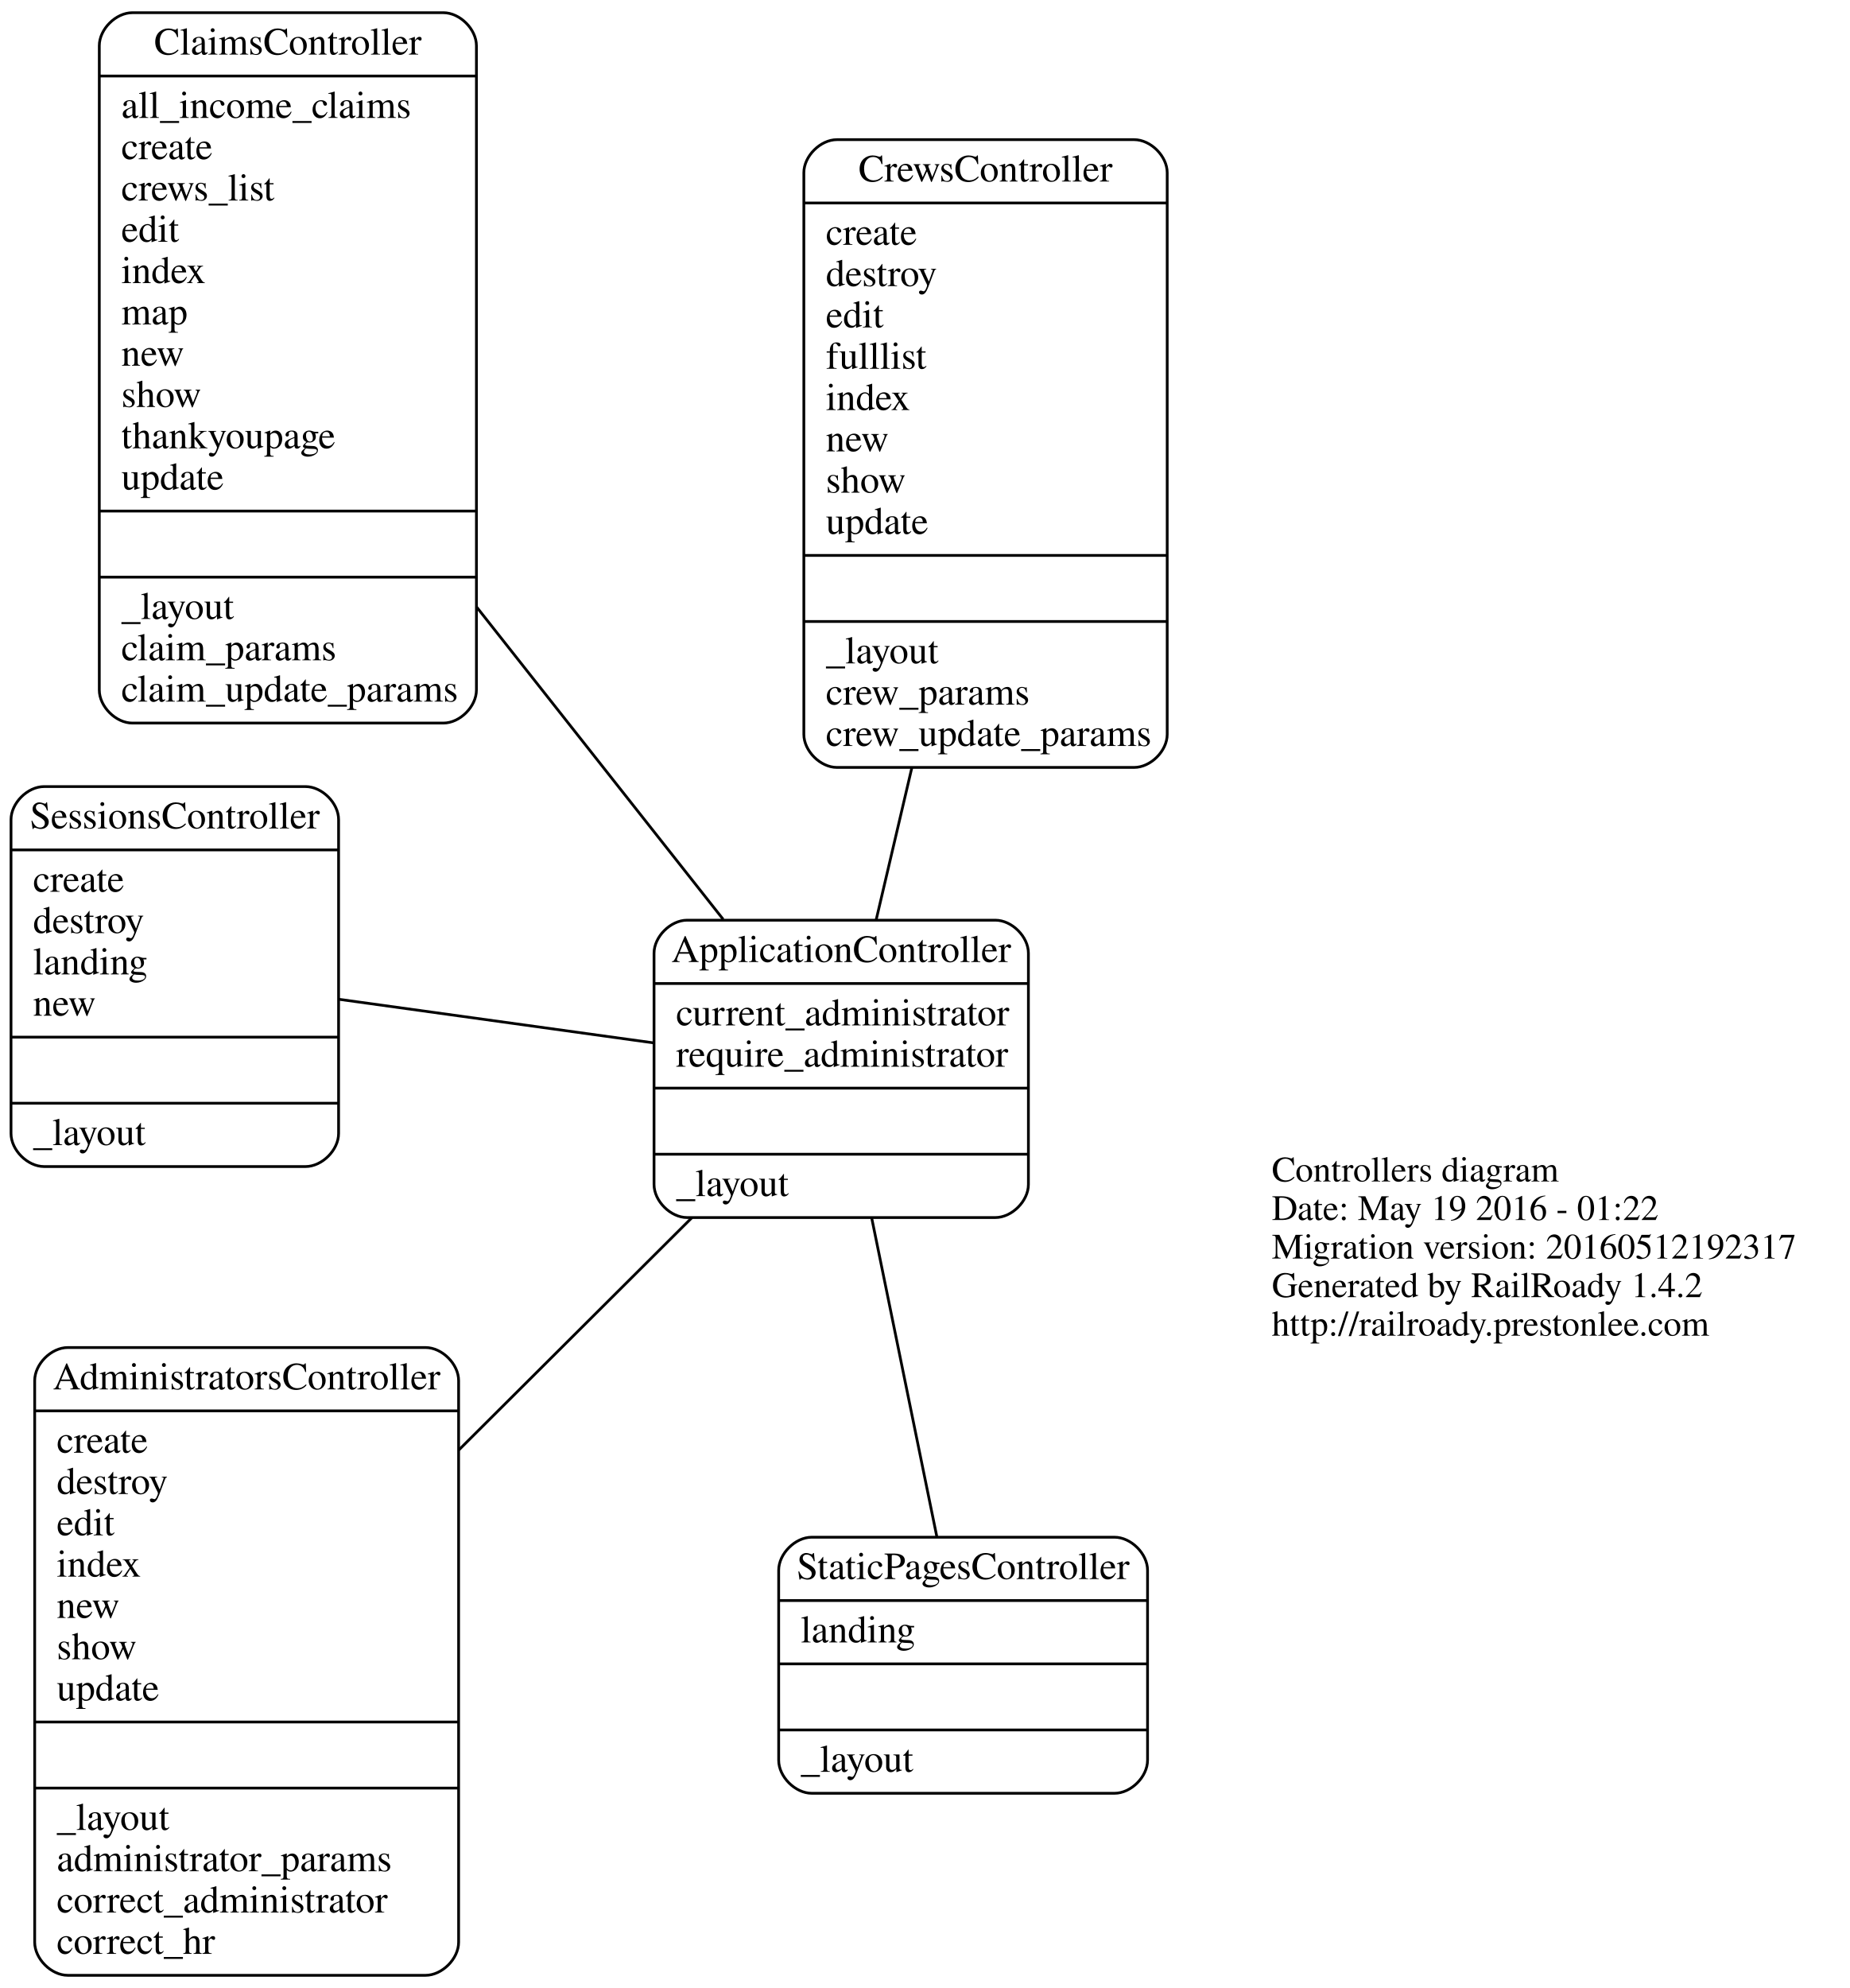
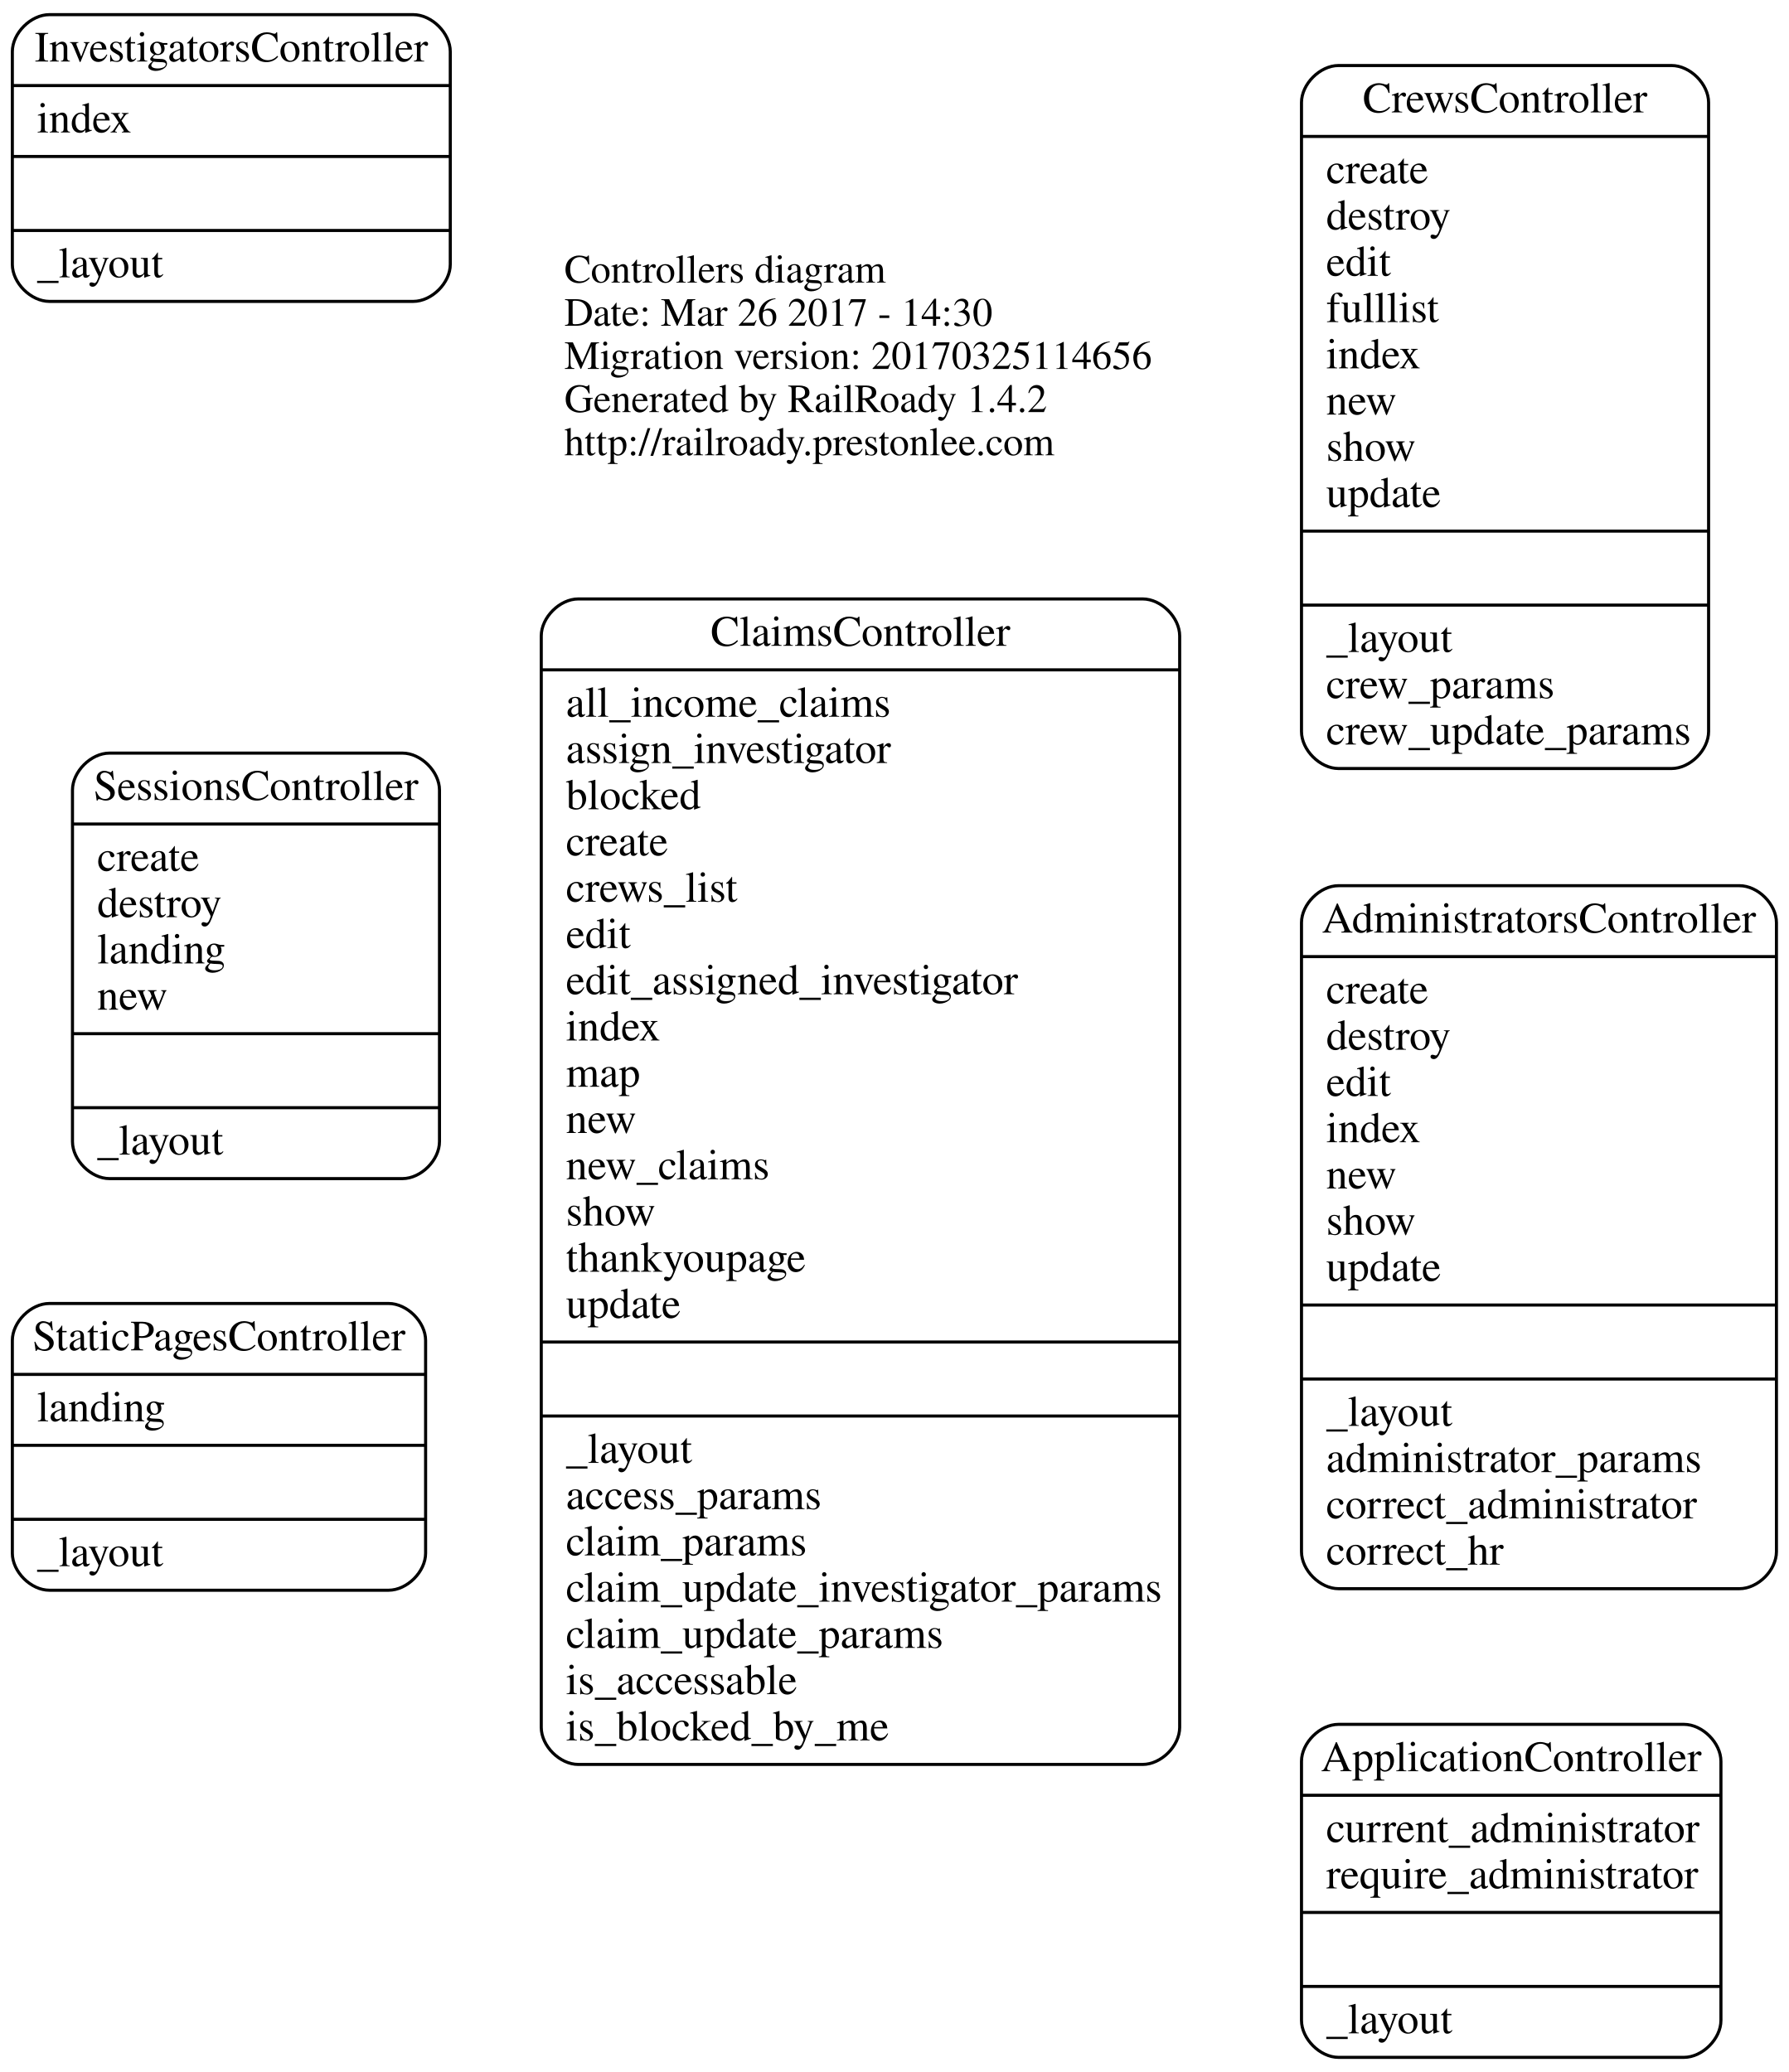
- <svg xmlns="http://www.w3.org/2000/svg" width="672pt" height="722pt" viewBox="0.00 0.00 672.02 721.80">
-   <g id="graph0" class="graph" transform="scale(1 1) rotate(0) translate(229.022 357.588)">
-     <polygon fill="none" stroke="none" points="-229.022,364.215 -229.022,-357.588 443,-357.588 443,364.215 -229.022,364.215" />
+ <svg xmlns="http://www.w3.org/2000/svg" width="580pt" height="672pt" viewBox="0.00 0.00 580.00 671.50">
+   <g id="graph0" class="graph" transform="scale(1 1) rotate(0) translate(289 383)">
+     <polygon fill="none" stroke="none" points="-289,288.5 -289,-383 291,-383 291,288.5 -289,288.5" />
    <g id="node1" class="node">
-       <text text-anchor="start" x="233" y="71.4" font-family="Times,serif" font-size="13.00">Controllers diagram</text>
-       <text text-anchor="start" x="233" y="85.4" font-family="Times,serif" font-size="13.00">Date: May 19 2016 - 01:22</text>
-       <text text-anchor="start" x="233" y="99.4" font-family="Times,serif" font-size="13.00">Migration version: 20160512192317</text>
-       <text text-anchor="start" x="233" y="113.4" font-family="Times,serif" font-size="13.00">Generated by RailRoady 1.4.2</text>
-       <text text-anchor="start" x="233" y="127.4" font-family="Times,serif" font-size="13.00">http://railroady.prestonlee.com</text>
+       <text text-anchor="start" x="-106" y="-291.6" font-family="Times,serif" font-size="13.00">Controllers diagram</text>
+       <text text-anchor="start" x="-106" y="-277.6" font-family="Times,serif" font-size="13.00">Date: Mar 26 2017 - 14:30</text>
+       <text text-anchor="start" x="-106" y="-263.6" font-family="Times,serif" font-size="13.00">Migration version: 20170325114656</text>
+       <text text-anchor="start" x="-106" y="-249.6" font-family="Times,serif" font-size="13.00">Generated by RailRoady 1.4.2</text>
+       <text text-anchor="start" x="-106" y="-235.6" font-family="Times,serif" font-size="13.00">http://railroady.prestonlee.com</text>
    </g>
    <g id="node2" class="node">
-       <path fill="none" stroke="black" d="M20.571,84.503C20.571,84.503 132.571,84.503 132.571,84.503 138.571,84.503 144.571,78.503 144.571,72.503 144.571,72.503 144.571,-11.497 144.571,-11.497 144.571,-17.497 138.571,-23.497 132.571,-23.497 132.571,-23.497 20.571,-23.497 20.571,-23.497 14.571,-23.497 8.571,-17.497 8.571,-11.497 8.571,-11.497 8.571,72.503 8.571,72.503 8.571,78.503 14.571,84.503 20.571,84.503" />
-       <text text-anchor="middle" x="76.571" y="-8.297" font-family="Times,serif" font-size="14.00">ApplicationController</text>
-       <polyline fill="none" stroke="black" points="8.571,-0.497 144.571,-0.497 " />
-       <text text-anchor="start" x="16.571" y="14.703" font-family="Times,serif" font-size="14.00">current_administrator</text>
-       <text text-anchor="start" x="16.571" y="29.703" font-family="Times,serif" font-size="14.00">require_administrator</text>
-       <polyline fill="none" stroke="black" points="8.571,37.503 144.571,37.503 " />
-       <polyline fill="none" stroke="black" points="8.571,61.503 144.571,61.503 " />
-       <text text-anchor="start" x="16.571" y="76.703" font-family="Times,serif" font-size="14.00">_layout</text>
+       <path fill="none" stroke="black" d="M145,284C145,284 257,284 257,284 263,284 269,278 269,272 269,272 269,188 269,188 269,182 263,176 257,176 257,176 145,176 145,176 139,176 133,182 133,188 133,188 133,272 133,272 133,278 139,284 145,284" />
+       <text text-anchor="middle" x="201" y="191.2" font-family="Times,serif" font-size="14.00">ApplicationController</text>
+       <polyline fill="none" stroke="black" points="133,199 269,199 " />
+       <text text-anchor="start" x="141" y="214.2" font-family="Times,serif" font-size="14.00">current_administrator</text>
+       <text text-anchor="start" x="141" y="229.2" font-family="Times,serif" font-size="14.00">require_administrator</text>
+       <polyline fill="none" stroke="black" points="133,237 269,237 " />
+       <polyline fill="none" stroke="black" points="133,261 269,261 " />
+       <text text-anchor="start" x="141" y="276.2" font-family="Times,serif" font-size="14.00">_layout</text>
    </g>
    <g id="node3" class="node">
-       <path fill="none" stroke="black" d="M65.853,293.603C65.853,293.603 175.853,293.603 175.853,293.603 181.853,293.603 187.853,287.603 187.853,281.603 187.853,281.603 187.853,212.603 187.853,212.603 187.853,206.603 181.853,200.603 175.853,200.603 175.853,200.603 65.853,200.603 65.853,200.603 59.853,200.603 53.853,206.603 53.853,212.603 53.853,212.603 53.853,281.603 53.853,281.603 53.853,287.603 59.853,293.603 65.853,293.603" />
-       <text text-anchor="middle" x="120.853" y="215.803" font-family="Times,serif" font-size="14.00">StaticPagesController</text>
-       <polyline fill="none" stroke="black" points="53.853,223.603 187.853,223.603 " />
-       <text text-anchor="start" x="61.853" y="238.803" font-family="Times,serif" font-size="14.00">landing</text>
-       <polyline fill="none" stroke="black" points="53.853,246.603 187.853,246.603 " />
-       <polyline fill="none" stroke="black" points="53.853,270.603 187.853,270.603 " />
-       <text text-anchor="start" x="61.853" y="285.803" font-family="Times,serif" font-size="14.00">_layout</text>
-     </g>
-     <g id="edge1" class="edge">
-       <path fill="none" stroke="black" d="M87.631,84.602C94.907,120.188 104.332,166.294 111.285,200.3" />
+       <path fill="none" stroke="black" d="M145,132C145,132 275,132 275,132 281,132 287,126 287,120 287,120 287,-84 287,-84 287,-90 281,-96 275,-96 275,-96 145,-96 145,-96 139,-96 133,-90 133,-84 133,-84 133,120 133,120 133,126 139,132 145,132" />
+       <text text-anchor="middle" x="210" y="-80.8" font-family="Times,serif" font-size="14.00">AdministratorsController</text>
+       <polyline fill="none" stroke="black" points="133,-73 287,-73 " />
+       <text text-anchor="start" x="141" y="-57.8" font-family="Times,serif" font-size="14.00">create</text>
+       <text text-anchor="start" x="141" y="-42.8" font-family="Times,serif" font-size="14.00">destroy</text>
+       <text text-anchor="start" x="141" y="-27.8" font-family="Times,serif" font-size="14.00">edit</text>
+       <text text-anchor="start" x="141" y="-12.8" font-family="Times,serif" font-size="14.00">index</text>
+       <text text-anchor="start" x="141" y="2.2" font-family="Times,serif" font-size="14.00">new</text>
+       <text text-anchor="start" x="141" y="17.2" font-family="Times,serif" font-size="14.00">show</text>
+       <text text-anchor="start" x="141" y="32.2" font-family="Times,serif" font-size="14.00">update</text>
+       <polyline fill="none" stroke="black" points="133,40 287,40 " />
+       <polyline fill="none" stroke="black" points="133,64 287,64 " />
+       <text text-anchor="start" x="141" y="79.2" font-family="Times,serif" font-size="14.00">_layout</text>
+       <text text-anchor="start" x="141" y="94.2" font-family="Times,serif" font-size="14.00">administrator_params</text>
+       <text text-anchor="start" x="141" y="109.2" font-family="Times,serif" font-size="14.00">correct_administrator</text>
+       <text text-anchor="start" x="141" y="124.2" font-family="Times,serif" font-size="14.00">correct_hr</text>
    </g>
    <g id="node4" class="node">
-       <path fill="none" stroke="black" d="M-204.42,359.715C-204.42,359.715 -74.42,359.715 -74.42,359.715 -68.42,359.715 -62.42,353.715 -62.42,347.715 -62.42,347.715 -62.42,143.715 -62.42,143.715 -62.42,137.715 -68.42,131.715 -74.42,131.715 -74.42,131.715 -204.42,131.715 -204.42,131.715 -210.42,131.715 -216.42,137.715 -216.42,143.715 -216.42,143.715 -216.42,347.715 -216.42,347.715 -216.42,353.715 -210.42,359.715 -204.42,359.715" />
-       <text text-anchor="middle" x="-139.42" y="146.915" font-family="Times,serif" font-size="14.00">AdministratorsController</text>
-       <polyline fill="none" stroke="black" points="-216.42,154.715 -62.42,154.715 " />
-       <text text-anchor="start" x="-208.42" y="169.915" font-family="Times,serif" font-size="14.00">create</text>
-       <text text-anchor="start" x="-208.42" y="184.915" font-family="Times,serif" font-size="14.00">destroy</text>
-       <text text-anchor="start" x="-208.42" y="199.915" font-family="Times,serif" font-size="14.00">edit</text>
-       <text text-anchor="start" x="-208.42" y="214.915" font-family="Times,serif" font-size="14.00">index</text>
-       <text text-anchor="start" x="-208.42" y="229.915" font-family="Times,serif" font-size="14.00">new</text>
-       <text text-anchor="start" x="-208.42" y="244.915" font-family="Times,serif" font-size="14.00">show</text>
-       <text text-anchor="start" x="-208.42" y="259.915" font-family="Times,serif" font-size="14.00">update</text>
-       <polyline fill="none" stroke="black" points="-216.42,267.715 -62.42,267.715 " />
-       <polyline fill="none" stroke="black" points="-216.42,291.715 -62.42,291.715 " />
-       <text text-anchor="start" x="-208.42" y="306.915" font-family="Times,serif" font-size="14.00">_layout</text>
-       <text text-anchor="start" x="-208.42" y="321.915" font-family="Times,serif" font-size="14.00">administrator_params</text>
-       <text text-anchor="start" x="-208.42" y="336.915" font-family="Times,serif" font-size="14.00">correct_administrator</text>
-       <text text-anchor="start" x="-208.42" y="351.915" font-family="Times,serif" font-size="14.00">correct_hr</text>
-     </g>
-     <g id="edge2" class="edge">
-       <path fill="none" stroke="black" d="M22.346,84.532C-3.271,110.057 -34.307,140.982 -62.317,168.89" />
+       <path fill="none" stroke="black" d="M-253.5,-1C-253.5,-1 -158.5,-1 -158.5,-1 -152.5,-1 -146.5,-7 -146.5,-13 -146.5,-13 -146.5,-127 -146.5,-127 -146.5,-133 -152.5,-139 -158.5,-139 -158.5,-139 -253.5,-139 -253.5,-139 -259.5,-139 -265.5,-133 -265.5,-127 -265.5,-127 -265.5,-13 -265.5,-13 -265.5,-7 -259.5,-1 -253.5,-1" />
+       <text text-anchor="middle" x="-206" y="-123.8" font-family="Times,serif" font-size="14.00">SessionsController</text>
+       <polyline fill="none" stroke="black" points="-265.5,-116 -146.5,-116 " />
+       <text text-anchor="start" x="-257.5" y="-100.8" font-family="Times,serif" font-size="14.00">create</text>
+       <text text-anchor="start" x="-257.5" y="-85.8" font-family="Times,serif" font-size="14.00">destroy</text>
+       <text text-anchor="start" x="-257.5" y="-70.8" font-family="Times,serif" font-size="14.00">landing</text>
+       <text text-anchor="start" x="-257.5" y="-55.8" font-family="Times,serif" font-size="14.00">new</text>
+       <polyline fill="none" stroke="black" points="-265.5,-48 -146.5,-48 " />
+       <polyline fill="none" stroke="black" points="-265.5,-24 -146.5,-24 " />
+       <text text-anchor="start" x="-257.5" y="-8.8" font-family="Times,serif" font-size="14.00">_layout</text>
    </g>
    <g id="node5" class="node">
-       <path fill="none" stroke="black" d="M-213.022,65.98C-213.022,65.98 -118.022,65.98 -118.022,65.98 -112.022,65.98 -106.022,59.98 -106.022,53.98 -106.022,53.98 -106.022,-60.02 -106.022,-60.02 -106.022,-66.02 -112.022,-72.02 -118.022,-72.02 -118.022,-72.02 -213.022,-72.02 -213.022,-72.02 -219.022,-72.02 -225.022,-66.02 -225.022,-60.02 -225.022,-60.02 -225.022,53.98 -225.022,53.98 -225.022,59.98 -219.022,65.98 -213.022,65.98" />
-       <text text-anchor="middle" x="-165.522" y="-56.82" font-family="Times,serif" font-size="14.00">SessionsController</text>
-       <polyline fill="none" stroke="black" points="-225.022,-49.02 -106.022,-49.02 " />
-       <text text-anchor="start" x="-217.022" y="-33.82" font-family="Times,serif" font-size="14.00">create</text>
-       <text text-anchor="start" x="-217.022" y="-18.82" font-family="Times,serif" font-size="14.00">destroy</text>
-       <text text-anchor="start" x="-217.022" y="-3.82" font-family="Times,serif" font-size="14.00">landing</text>
-       <text text-anchor="start" x="-217.022" y="11.18" font-family="Times,serif" font-size="14.00">new</text>
-       <polyline fill="none" stroke="black" points="-225.022,18.98 -106.022,18.98 " />
-       <polyline fill="none" stroke="black" points="-225.022,42.98 -106.022,42.98 " />
-       <text text-anchor="start" x="-217.022" y="58.18" font-family="Times,serif" font-size="14.00">_layout</text>
-     </g>
-     <g id="edge3" class="edge">
-       <path fill="none" stroke="black" d="M8.49,21.076C-27.452,16.099 -71.155,10.047 -105.772,5.254" />
+       <path fill="none" stroke="black" d="M-273,-285.5C-273,-285.5 -155,-285.5 -155,-285.5 -149,-285.5 -143,-291.5 -143,-297.5 -143,-297.5 -143,-366.5 -143,-366.5 -143,-372.5 -149,-378.5 -155,-378.5 -155,-378.5 -273,-378.5 -273,-378.5 -279,-378.5 -285,-372.5 -285,-366.5 -285,-366.5 -285,-297.5 -285,-297.5 -285,-291.5 -279,-285.5 -273,-285.5" />
+       <text text-anchor="middle" x="-214" y="-363.3" font-family="Times,serif" font-size="14.00">InvestigatorsController</text>
+       <polyline fill="none" stroke="black" points="-285,-355.5 -143,-355.5 " />
+       <text text-anchor="start" x="-277" y="-340.3" font-family="Times,serif" font-size="14.00">index</text>
+       <polyline fill="none" stroke="black" points="-285,-332.5 -143,-332.5 " />
+       <polyline fill="none" stroke="black" points="-285,-308.5 -143,-308.5 " />
+       <text text-anchor="start" x="-277" y="-293.3" font-family="Times,serif" font-size="14.00">_layout</text>
    </g>
    <g id="node6" class="node">
-       <path fill="none" stroke="black" d="M74.994,-78.977C74.994,-78.977 182.994,-78.977 182.994,-78.977 188.994,-78.977 194.994,-84.977 194.994,-90.977 194.994,-90.977 194.994,-294.977 194.994,-294.977 194.994,-300.977 188.994,-306.977 182.994,-306.977 182.994,-306.977 74.994,-306.977 74.994,-306.977 68.994,-306.977 62.994,-300.977 62.994,-294.977 62.994,-294.977 62.994,-90.977 62.994,-90.977 62.994,-84.977 68.994,-78.977 74.994,-78.977" />
-       <text text-anchor="middle" x="128.994" y="-291.777" font-family="Times,serif" font-size="14.00">CrewsController</text>
-       <polyline fill="none" stroke="black" points="62.994,-283.977 194.994,-283.977 " />
-       <text text-anchor="start" x="70.994" y="-268.777" font-family="Times,serif" font-size="14.00">create</text>
-       <text text-anchor="start" x="70.994" y="-253.777" font-family="Times,serif" font-size="14.00">destroy</text>
-       <text text-anchor="start" x="70.994" y="-238.777" font-family="Times,serif" font-size="14.00">edit</text>
-       <text text-anchor="start" x="70.994" y="-223.777" font-family="Times,serif" font-size="14.00">fulllist</text>
-       <text text-anchor="start" x="70.994" y="-208.777" font-family="Times,serif" font-size="14.00">index</text>
-       <text text-anchor="start" x="70.994" y="-193.777" font-family="Times,serif" font-size="14.00">new</text>
-       <text text-anchor="start" x="70.994" y="-178.777" font-family="Times,serif" font-size="14.00">show</text>
-       <text text-anchor="start" x="70.994" y="-163.777" font-family="Times,serif" font-size="14.00">update</text>
-       <polyline fill="none" stroke="black" points="62.994,-155.977 194.994,-155.977 " />
-       <polyline fill="none" stroke="black" points="62.994,-131.977 194.994,-131.977 " />
-       <text text-anchor="start" x="70.994" y="-116.777" font-family="Times,serif" font-size="14.00">_layout</text>
-       <text text-anchor="start" x="70.994" y="-101.777" font-family="Times,serif" font-size="14.00">crew_params</text>
-       <text text-anchor="start" x="70.994" y="-86.777" font-family="Times,serif" font-size="14.00">crew_update_params</text>
-     </g>
-     <g id="edge4" class="edge">
-       <path fill="none" stroke="black" d="M89.261,-23.595C93.201,-40.389 97.701,-59.574 102.224,-78.854" />
+       <path fill="none" stroke="black" d="M-101.5,189C-101.5,189 81.5,189 81.5,189 87.5,189 93.5,183 93.5,177 93.5,177 93.5,-177 93.5,-177 93.5,-183 87.5,-189 81.5,-189 81.5,-189 -101.5,-189 -101.5,-189 -107.5,-189 -113.5,-183 -113.5,-177 -113.5,-177 -113.5,177 -113.5,177 -113.5,183 -107.5,189 -101.5,189" />
+       <text text-anchor="middle" x="-10" y="-173.8" font-family="Times,serif" font-size="14.00">ClaimsController</text>
+       <polyline fill="none" stroke="black" points="-113.5,-166 93.5,-166 " />
+       <text text-anchor="start" x="-105.5" y="-150.8" font-family="Times,serif" font-size="14.00">all_income_claims</text>
+       <text text-anchor="start" x="-105.5" y="-135.8" font-family="Times,serif" font-size="14.00">assign_investigator</text>
+       <text text-anchor="start" x="-105.5" y="-120.8" font-family="Times,serif" font-size="14.00">blocked</text>
+       <text text-anchor="start" x="-105.5" y="-105.8" font-family="Times,serif" font-size="14.00">create</text>
+       <text text-anchor="start" x="-105.5" y="-90.8" font-family="Times,serif" font-size="14.00">crews_list</text>
+       <text text-anchor="start" x="-105.5" y="-75.8" font-family="Times,serif" font-size="14.00">edit</text>
+       <text text-anchor="start" x="-105.5" y="-60.8" font-family="Times,serif" font-size="14.00">edit_assigned_investigator</text>
+       <text text-anchor="start" x="-105.5" y="-45.8" font-family="Times,serif" font-size="14.00">index</text>
+       <text text-anchor="start" x="-105.5" y="-30.8" font-family="Times,serif" font-size="14.00">map</text>
+       <text text-anchor="start" x="-105.5" y="-15.8" font-family="Times,serif" font-size="14.00">new</text>
+       <text text-anchor="start" x="-105.5" y="-0.8" font-family="Times,serif" font-size="14.00">new_claims</text>
+       <text text-anchor="start" x="-105.5" y="14.2" font-family="Times,serif" font-size="14.00">show</text>
+       <text text-anchor="start" x="-105.5" y="29.2" font-family="Times,serif" font-size="14.00">thankyoupage</text>
+       <text text-anchor="start" x="-105.5" y="44.2" font-family="Times,serif" font-size="14.00">update</text>
+       <polyline fill="none" stroke="black" points="-113.5,52 93.5,52 " />
+       <polyline fill="none" stroke="black" points="-113.5,76 93.5,76 " />
+       <text text-anchor="start" x="-105.5" y="91.2" font-family="Times,serif" font-size="14.00">_layout</text>
+       <text text-anchor="start" x="-105.5" y="106.2" font-family="Times,serif" font-size="14.00">access_params</text>
+       <text text-anchor="start" x="-105.5" y="121.2" font-family="Times,serif" font-size="14.00">claim_params</text>
+       <text text-anchor="start" x="-105.5" y="136.2" font-family="Times,serif" font-size="14.00">claim_update_investigator_params</text>
+       <text text-anchor="start" x="-105.5" y="151.2" font-family="Times,serif" font-size="14.00">claim_update_params</text>
+       <text text-anchor="start" x="-105.5" y="166.2" font-family="Times,serif" font-size="14.00">is_accessable</text>
+       <text text-anchor="start" x="-105.5" y="181.2" font-family="Times,serif" font-size="14.00">is_blocked_by_me</text>
    </g>
    <g id="node7" class="node">
-       <path fill="none" stroke="black" d="M-180.949,-95.088C-180.949,-95.088 -67.949,-95.088 -67.949,-95.088 -61.949,-95.088 -55.949,-101.088 -55.949,-107.088 -55.949,-107.088 -55.949,-341.088 -55.949,-341.088 -55.949,-347.088 -61.949,-353.088 -67.949,-353.088 -67.949,-353.088 -180.949,-353.088 -180.949,-353.088 -186.949,-353.088 -192.949,-347.088 -192.949,-341.088 -192.949,-341.088 -192.949,-107.088 -192.949,-107.088 -192.949,-101.088 -186.949,-95.088 -180.949,-95.088" />
-       <text text-anchor="middle" x="-124.449" y="-337.888" font-family="Times,serif" font-size="14.00">ClaimsController</text>
-       <polyline fill="none" stroke="black" points="-192.949,-330.088 -55.949,-330.088 " />
-       <text text-anchor="start" x="-184.949" y="-314.888" font-family="Times,serif" font-size="14.00">all_income_claims</text>
-       <text text-anchor="start" x="-184.949" y="-299.888" font-family="Times,serif" font-size="14.00">create</text>
-       <text text-anchor="start" x="-184.949" y="-284.888" font-family="Times,serif" font-size="14.00">crews_list</text>
-       <text text-anchor="start" x="-184.949" y="-269.888" font-family="Times,serif" font-size="14.00">edit</text>
-       <text text-anchor="start" x="-184.949" y="-254.888" font-family="Times,serif" font-size="14.00">index</text>
-       <text text-anchor="start" x="-184.949" y="-239.888" font-family="Times,serif" font-size="14.00">map</text>
-       <text text-anchor="start" x="-184.949" y="-224.888" font-family="Times,serif" font-size="14.00">new</text>
-       <text text-anchor="start" x="-184.949" y="-209.888" font-family="Times,serif" font-size="14.00">show</text>
-       <text text-anchor="start" x="-184.949" y="-194.888" font-family="Times,serif" font-size="14.00">thankyoupage</text>
-       <text text-anchor="start" x="-184.949" y="-179.888" font-family="Times,serif" font-size="14.00">update</text>
-       <polyline fill="none" stroke="black" points="-192.949,-172.088 -55.949,-172.088 " />
-       <polyline fill="none" stroke="black" points="-192.949,-148.088 -55.949,-148.088 " />
-       <text text-anchor="start" x="-184.949" y="-132.888" font-family="Times,serif" font-size="14.00">_layout</text>
-       <text text-anchor="start" x="-184.949" y="-117.888" font-family="Times,serif" font-size="14.00">claim_params</text>
-       <text text-anchor="start" x="-184.949" y="-102.888" font-family="Times,serif" font-size="14.00">claim_update_params</text>
+       <path fill="none" stroke="black" d="M-273,132.5C-273,132.5 -163,132.5 -163,132.5 -157,132.5 -151,126.5 -151,120.5 -151,120.5 -151,51.5 -151,51.5 -151,45.5 -157,39.5 -163,39.5 -163,39.5 -273,39.5 -273,39.5 -279,39.5 -285,45.5 -285,51.5 -285,51.5 -285,120.5 -285,120.5 -285,126.5 -279,132.5 -273,132.5" />
+       <text text-anchor="middle" x="-218" y="54.7" font-family="Times,serif" font-size="14.00">StaticPagesController</text>
+       <polyline fill="none" stroke="black" points="-285,62.5 -151,62.5 " />
+       <text text-anchor="start" x="-277" y="77.7" font-family="Times,serif" font-size="14.00">landing</text>
+       <polyline fill="none" stroke="black" points="-285,85.5 -151,85.5 " />
+       <polyline fill="none" stroke="black" points="-285,109.5 -151,109.5 " />
+       <text text-anchor="start" x="-277" y="124.7" font-family="Times,serif" font-size="14.00">_layout</text>
    </g>
-     <g id="edge5" class="edge">
-       <path fill="none" stroke="black" d="M33.694,-23.801C7.635,-56.805 -26.232,-99.696 -55.935,-137.316" />
+     <g id="node8" class="node">
+       <path fill="none" stroke="black" d="M145,-134C145,-134 253,-134 253,-134 259,-134 265,-140 265,-146 265,-146 265,-350 265,-350 265,-356 259,-362 253,-362 253,-362 145,-362 145,-362 139,-362 133,-356 133,-350 133,-350 133,-146 133,-146 133,-140 139,-134 145,-134" />
+       <text text-anchor="middle" x="199" y="-346.8" font-family="Times,serif" font-size="14.00">CrewsController</text>
+       <polyline fill="none" stroke="black" points="133,-339 265,-339 " />
+       <text text-anchor="start" x="141" y="-323.8" font-family="Times,serif" font-size="14.00">create</text>
+       <text text-anchor="start" x="141" y="-308.8" font-family="Times,serif" font-size="14.00">destroy</text>
+       <text text-anchor="start" x="141" y="-293.8" font-family="Times,serif" font-size="14.00">edit</text>
+       <text text-anchor="start" x="141" y="-278.8" font-family="Times,serif" font-size="14.00">fulllist</text>
+       <text text-anchor="start" x="141" y="-263.8" font-family="Times,serif" font-size="14.00">index</text>
+       <text text-anchor="start" x="141" y="-248.8" font-family="Times,serif" font-size="14.00">new</text>
+       <text text-anchor="start" x="141" y="-233.8" font-family="Times,serif" font-size="14.00">show</text>
+       <text text-anchor="start" x="141" y="-218.8" font-family="Times,serif" font-size="14.00">update</text>
+       <polyline fill="none" stroke="black" points="133,-211 265,-211 " />
+       <polyline fill="none" stroke="black" points="133,-187 265,-187 " />
+       <text text-anchor="start" x="141" y="-171.8" font-family="Times,serif" font-size="14.00">_layout</text>
+       <text text-anchor="start" x="141" y="-156.8" font-family="Times,serif" font-size="14.00">crew_params</text>
+       <text text-anchor="start" x="141" y="-141.8" font-family="Times,serif" font-size="14.00">crew_update_params</text>
    </g>
  </g>
</svg>
